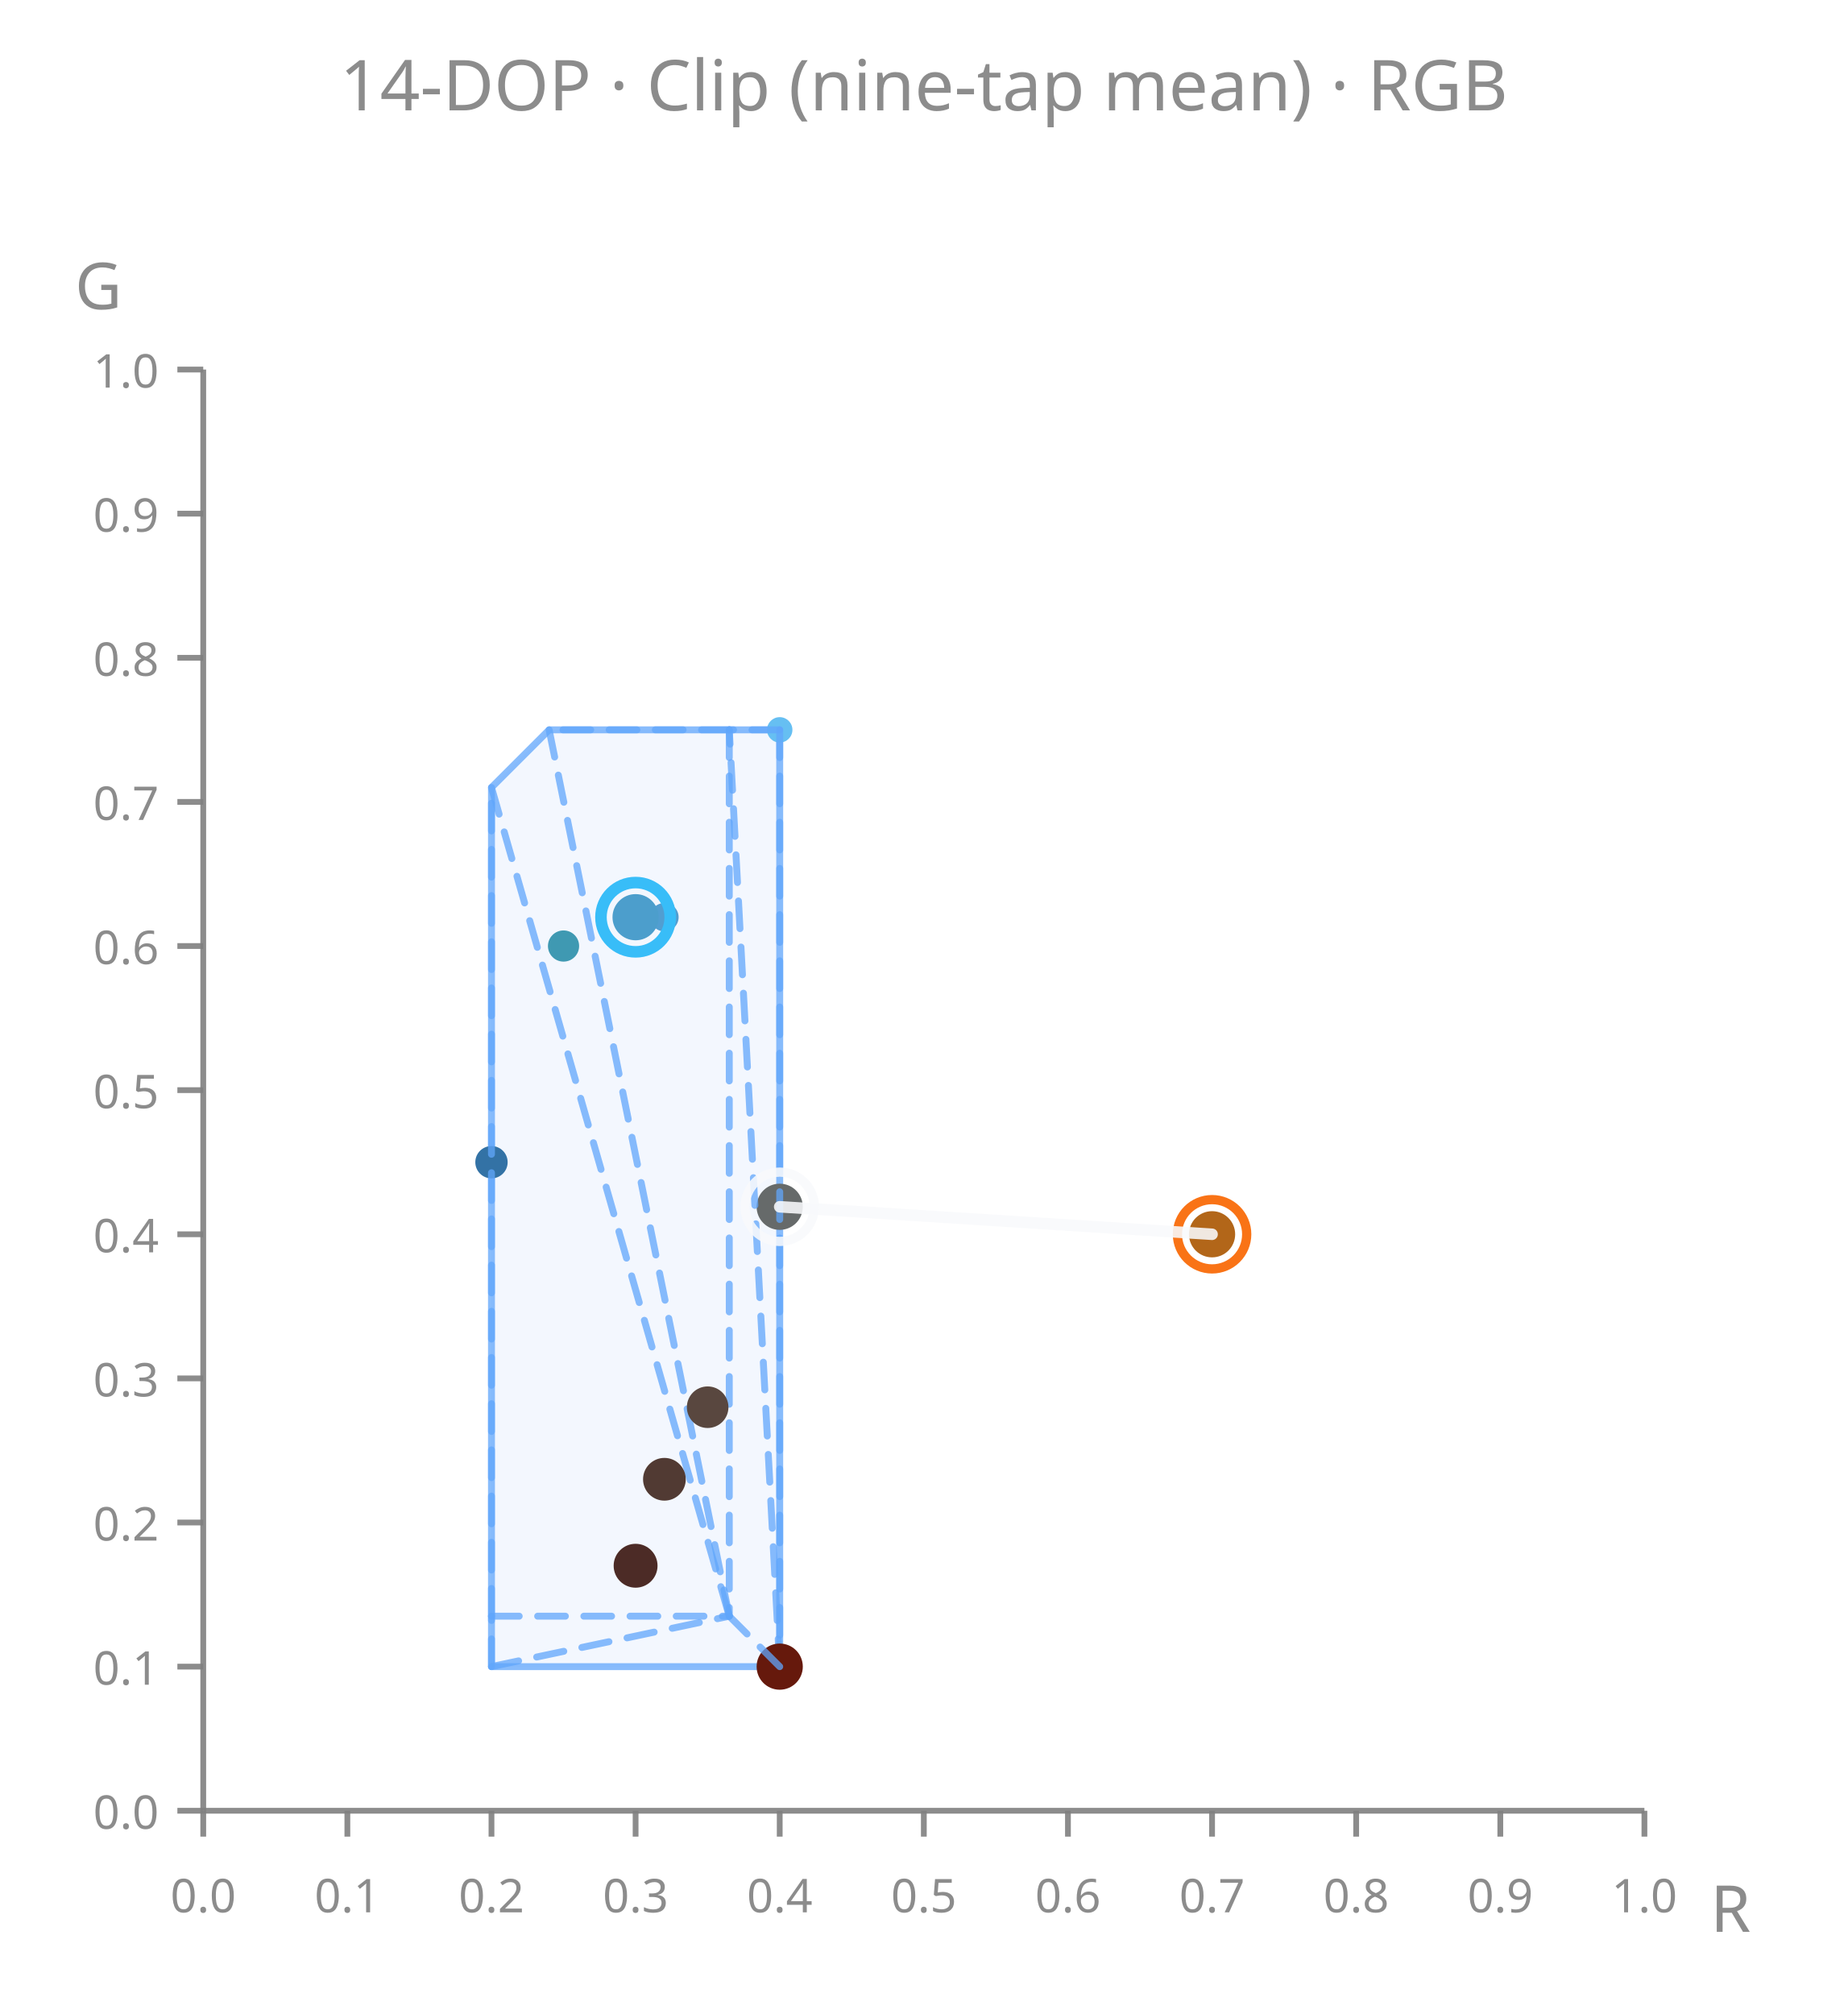
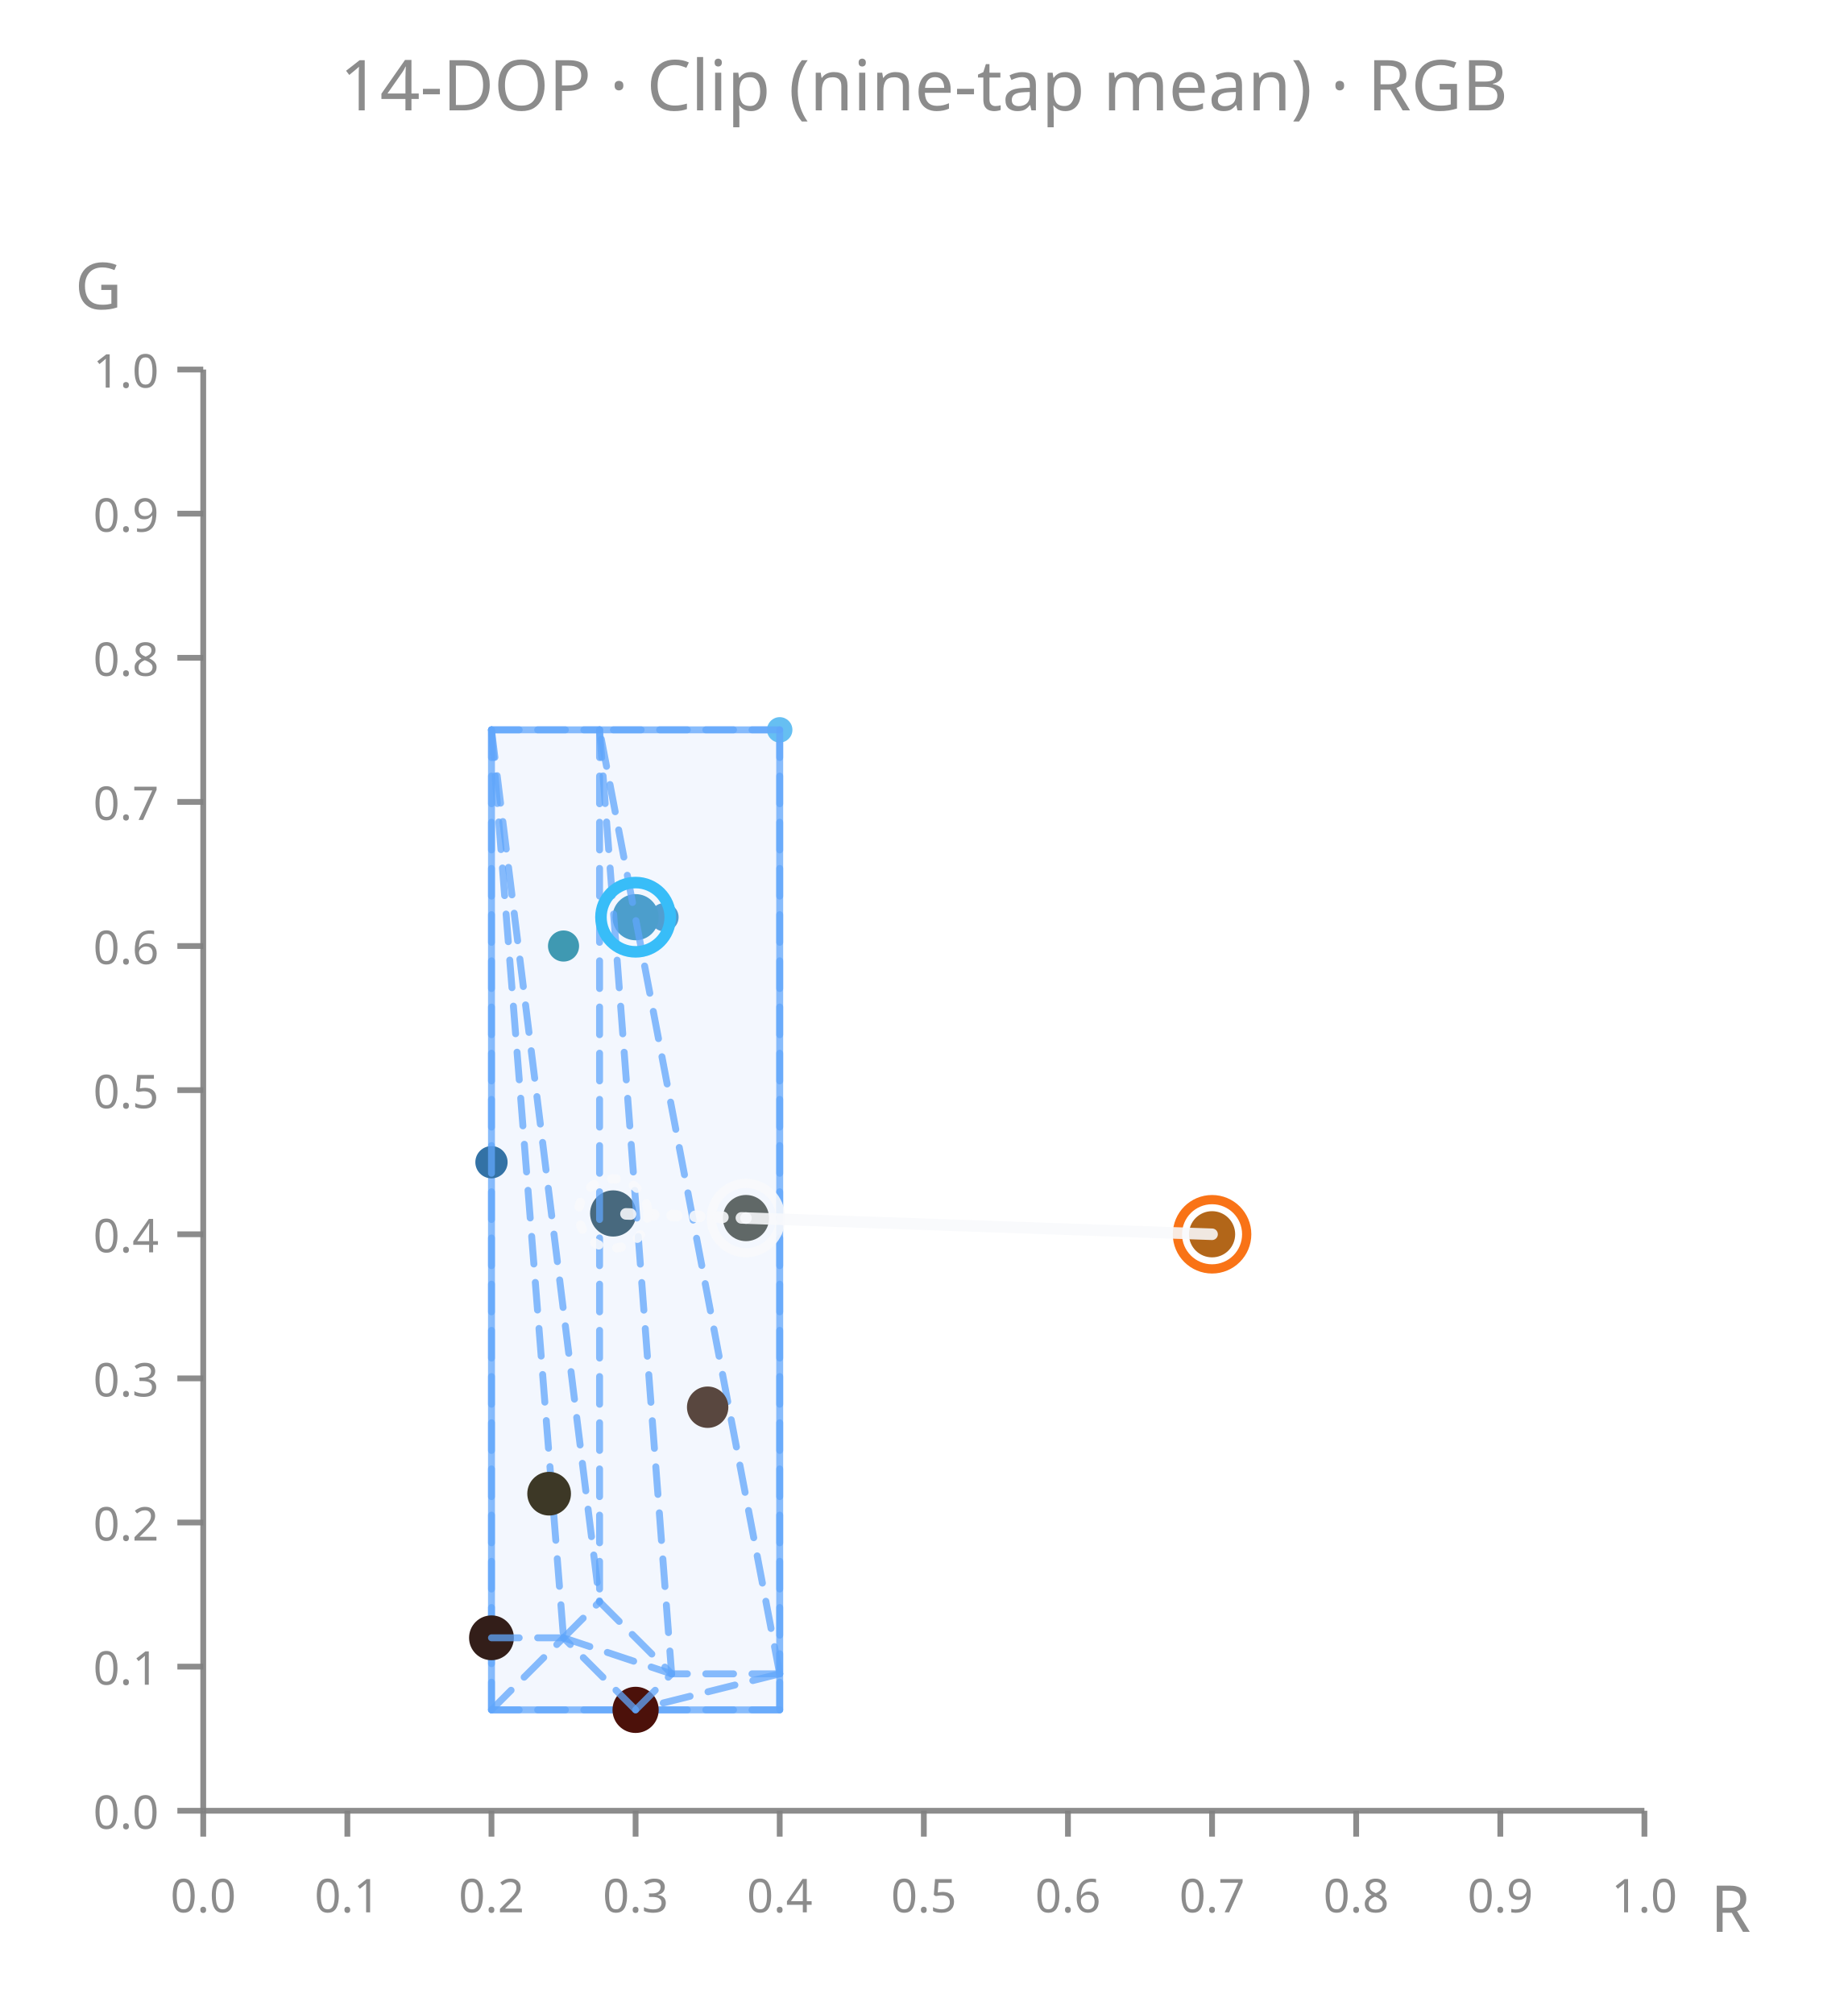
<svg xmlns="http://www.w3.org/2000/svg" baseProfile="full" height="436.0px" version="1.1" viewBox="0,0,400.0,436.0" width="400.0px">
  <defs />
  <g class="layer_bg" />
  <g class="layer_boundary">
-     <polygon fill="rgba(59,130,246,0.06)" points="106.4,360.8 168.8,360.8 168.8,158 118.88,158 106.4,170.48" stroke="rgba(96,165,250,0.75)" stroke-linejoin="round" stroke-width="1.5" />
+     <polygon fill="rgba(59,130,246,0.06)" points="106.4,370.16 168.8,370.16 168.8,158 106.4,158" stroke="rgba(96,165,250,0.75)" stroke-linejoin="round" stroke-width="1.5" />
  </g>
  <g class="layer_axes">
    <line fill="none" stroke="rgba(128,128,128,0.9)" stroke-width="1.25" x1="44.0" x2="356" y1="392.0" y2="392.0" />
    <line fill="none" stroke="rgba(128,128,128,0.9)" stroke-width="1.25" x1="44.0" x2="44.0" y1="392.0" y2="80" />
    <line fill="none" stroke="rgba(128,128,128,0.9)" stroke-width="1.25" x1="44.0" x2="44.0" y1="392.0" y2="397.6" />
    <text dominant-baseline="hanging" fill="rgba(128,128,128,0.9)" font-family="sans-serif" font-size="10.08" text-anchor="middle" x="44.0" y="406.168">0.0</text>
    <line fill="none" stroke="rgba(128,128,128,0.9)" stroke-width="1.25" x1="75.2" x2="75.2" y1="392.0" y2="397.6" />
    <text dominant-baseline="hanging" fill="rgba(128,128,128,0.9)" font-family="sans-serif" font-size="10.08" text-anchor="middle" x="75.2" y="406.168">0.1</text>
    <line fill="none" stroke="rgba(128,128,128,0.9)" stroke-width="1.25" x1="106.4" x2="106.4" y1="392.0" y2="397.6" />
    <text dominant-baseline="hanging" fill="rgba(128,128,128,0.9)" font-family="sans-serif" font-size="10.08" text-anchor="middle" x="106.4" y="406.168">0.2</text>
    <line fill="none" stroke="rgba(128,128,128,0.9)" stroke-width="1.25" x1="137.6" x2="137.6" y1="392.0" y2="397.6" />
    <text dominant-baseline="hanging" fill="rgba(128,128,128,0.9)" font-family="sans-serif" font-size="10.08" text-anchor="middle" x="137.6" y="406.168">0.3</text>
    <line fill="none" stroke="rgba(128,128,128,0.9)" stroke-width="1.25" x1="168.8" x2="168.8" y1="392.0" y2="397.6" />
    <text dominant-baseline="hanging" fill="rgba(128,128,128,0.9)" font-family="sans-serif" font-size="10.08" text-anchor="middle" x="168.8" y="406.168">0.4</text>
    <line fill="none" stroke="rgba(128,128,128,0.9)" stroke-width="1.25" x1="200" x2="200" y1="392.0" y2="397.6" />
    <text dominant-baseline="hanging" fill="rgba(128,128,128,0.9)" font-family="sans-serif" font-size="10.08" text-anchor="middle" x="200" y="406.168">0.5</text>
    <line fill="none" stroke="rgba(128,128,128,0.9)" stroke-width="1.25" x1="231.2" x2="231.2" y1="392.0" y2="397.6" />
    <text dominant-baseline="hanging" fill="rgba(128,128,128,0.9)" font-family="sans-serif" font-size="10.08" text-anchor="middle" x="231.2" y="406.168">0.6</text>
    <line fill="none" stroke="rgba(128,128,128,0.9)" stroke-width="1.25" x1="262.4" x2="262.4" y1="392.0" y2="397.6" />
    <text dominant-baseline="hanging" fill="rgba(128,128,128,0.9)" font-family="sans-serif" font-size="10.08" text-anchor="middle" x="262.4" y="406.168">0.7</text>
    <line fill="none" stroke="rgba(128,128,128,0.9)" stroke-width="1.25" x1="293.6" x2="293.6" y1="392.0" y2="397.6" />
    <text dominant-baseline="hanging" fill="rgba(128,128,128,0.9)" font-family="sans-serif" font-size="10.08" text-anchor="middle" x="293.6" y="406.168">0.8</text>
    <line fill="none" stroke="rgba(128,128,128,0.9)" stroke-width="1.25" x1="324.8" x2="324.8" y1="392.0" y2="397.6" />
    <text dominant-baseline="hanging" fill="rgba(128,128,128,0.9)" font-family="sans-serif" font-size="10.08" text-anchor="middle" x="324.8" y="406.168">0.9</text>
    <line fill="none" stroke="rgba(128,128,128,0.9)" stroke-width="1.25" x1="356" x2="356" y1="392.0" y2="397.6" />
    <text dominant-baseline="hanging" fill="rgba(128,128,128,0.9)" font-family="sans-serif" font-size="10.08" text-anchor="middle" x="356" y="406.168">1.0</text>
    <line fill="none" stroke="rgba(128,128,128,0.9)" stroke-width="1.25" x1="44.0" x2="38.4" y1="392.0" y2="392.0" />
    <text dominant-baseline="central" fill="rgba(128,128,128,0.9)" font-family="sans-serif" font-size="10.08" text-anchor="end" x="34.4" y="392.0">0.0</text>
    <line fill="none" stroke="rgba(128,128,128,0.9)" stroke-width="1.25" x1="44.0" x2="38.4" y1="360.8" y2="360.8" />
    <text dominant-baseline="central" fill="rgba(128,128,128,0.9)" font-family="sans-serif" font-size="10.08" text-anchor="end" x="34.4" y="360.8">0.1</text>
    <line fill="none" stroke="rgba(128,128,128,0.9)" stroke-width="1.25" x1="44.0" x2="38.4" y1="329.6" y2="329.6" />
    <text dominant-baseline="central" fill="rgba(128,128,128,0.9)" font-family="sans-serif" font-size="10.08" text-anchor="end" x="34.4" y="329.6">0.2</text>
    <line fill="none" stroke="rgba(128,128,128,0.9)" stroke-width="1.25" x1="44.0" x2="38.4" y1="298.4" y2="298.4" />
    <text dominant-baseline="central" fill="rgba(128,128,128,0.9)" font-family="sans-serif" font-size="10.08" text-anchor="end" x="34.4" y="298.4">0.3</text>
    <line fill="none" stroke="rgba(128,128,128,0.9)" stroke-width="1.25" x1="44.0" x2="38.4" y1="267.2" y2="267.2" />
    <text dominant-baseline="central" fill="rgba(128,128,128,0.9)" font-family="sans-serif" font-size="10.08" text-anchor="end" x="34.4" y="267.2">0.4</text>
    <line fill="none" stroke="rgba(128,128,128,0.9)" stroke-width="1.25" x1="44.0" x2="38.4" y1="236" y2="236" />
    <text dominant-baseline="central" fill="rgba(128,128,128,0.9)" font-family="sans-serif" font-size="10.08" text-anchor="end" x="34.4" y="236">0.5</text>
    <line fill="none" stroke="rgba(128,128,128,0.9)" stroke-width="1.25" x1="44.0" x2="38.4" y1="204.8" y2="204.8" />
    <text dominant-baseline="central" fill="rgba(128,128,128,0.9)" font-family="sans-serif" font-size="10.08" text-anchor="end" x="34.4" y="204.8">0.6</text>
    <line fill="none" stroke="rgba(128,128,128,0.9)" stroke-width="1.25" x1="44.0" x2="38.4" y1="173.6" y2="173.6" />
    <text dominant-baseline="central" fill="rgba(128,128,128,0.9)" font-family="sans-serif" font-size="10.08" text-anchor="end" x="34.4" y="173.6">0.7</text>
    <line fill="none" stroke="rgba(128,128,128,0.9)" stroke-width="1.25" x1="44.0" x2="38.4" y1="142.4" y2="142.4" />
    <text dominant-baseline="central" fill="rgba(128,128,128,0.9)" font-family="sans-serif" font-size="10.08" text-anchor="end" x="34.4" y="142.4">0.8</text>
    <line fill="none" stroke="rgba(128,128,128,0.9)" stroke-width="1.25" x1="44.0" x2="38.4" y1="111.2" y2="111.2" />
    <text dominant-baseline="central" fill="rgba(128,128,128,0.9)" font-family="sans-serif" font-size="10.08" text-anchor="end" x="34.4" y="111.2">0.9</text>
    <line fill="none" stroke="rgba(128,128,128,0.9)" stroke-width="1.25" x1="44.0" x2="38.4" y1="80" y2="80" />
    <text dominant-baseline="central" fill="rgba(128,128,128,0.9)" font-family="sans-serif" font-size="10.08" text-anchor="end" x="34.4" y="80">1.0</text>
    <text fill="rgba(128,128,128,0.9)" font-family="sans-serif" font-size="14" x="370.3" y="418.208">R</text>
    <text fill="rgba(128,128,128,0.9)" font-family="sans-serif" font-size="14" x="16.224" y="66.928">G</text>
  </g>
  <g class="layer_dots">
    <circle cx="168.8" cy="158" fill="rgb(102,191,242)" r="2.75" stroke="none" />
-     <circle cx="143.84" cy="198.56" fill="rgb(81,158,209)" r="3.075" stroke="none" />
+     <circle cx="143.84" cy="198.56" fill="rgb(81,158,209)" r="3.071" stroke="none" />
    <circle cx="137.6" cy="198.56" fill="rgb(76,158,204)" r="5.0" stroke="none" />
-     <line fill="none" stroke="rgba(96,165,250,0.75)" stroke-dasharray="6,4" stroke-linecap="round" stroke-width="1.5" x1="157.88" x2="118.88" y1="158" y2="158" />
-     <circle cx="122" cy="204.8" fill="rgb(63,153,178)" r="3.375" stroke="none" />
-     <line fill="none" stroke="rgba(96,165,250,0.75)" stroke-dasharray="6,4" stroke-linecap="round" stroke-width="1.5" x1="168.8" x2="157.88" y1="158" y2="158" />
-     <circle cx="106.4" cy="251.6" fill="rgb(51,114,165)" r="3.5" stroke="none" />
-     <line fill="none" stroke="rgba(96,165,250,0.75)" stroke-dasharray="6,4" stroke-linecap="round" stroke-width="1.5" x1="106.4" x2="106.4" y1="349.88" y2="170.48" />
-     <line fill="none" stroke="rgba(96,165,250,0.75)" stroke-dasharray="6,4" stroke-linecap="round" stroke-width="1.5" x1="106.4" x2="157.88" y1="170.48" y2="349.88" />
-     <line fill="none" stroke="rgba(96,165,250,0.75)" stroke-dasharray="6,4" stroke-linecap="round" stroke-width="1.5" x1="118.88" x2="157.88" y1="158" y2="349.88" />
-     <circle cx="168.8" cy="261.249" fill="rgb(102,106,106)" r="5.0" stroke="none" />
-     <line fill="none" stroke="rgba(96,165,250,0.75)" stroke-dasharray="6,4" stroke-linecap="round" stroke-width="1.5" x1="168.8" x2="168.8" y1="158" y2="360.8" />
-     <line fill="none" stroke="rgba(96,165,250,0.75)" stroke-dasharray="6,4" stroke-linecap="round" stroke-width="1.5" x1="168.8" x2="157.88" y1="360.8" y2="158" />
-     <line fill="none" stroke="rgba(96,165,250,0.75)" stroke-dasharray="6,4" stroke-linecap="round" stroke-width="1.5" x1="157.88" x2="157.88" y1="158" y2="349.88" />
-     <circle cx="153.2" cy="304.64" fill="rgb(89,71,63)" r="4.5" stroke="none" />
-     <line fill="none" stroke="rgba(96,165,250,0.75)" stroke-dasharray="6,4" stroke-linecap="round" stroke-width="1.5" x1="106.4" x2="106.4" y1="360.8" y2="349.88" />
-     <circle cx="143.84" cy="320.24" fill="rgb(81,58,51)" r="4.625" stroke="none" />
-     <circle cx="137.6" cy="338.96" fill="rgb(76,43,38)" r="4.75" stroke="none" />
-     <line fill="none" stroke="rgba(96,165,250,0.75)" stroke-dasharray="6,4" stroke-linecap="round" stroke-width="1.5" x1="106.4" x2="157.88" y1="360.8" y2="349.88" />
-     <line fill="none" stroke="rgba(96,165,250,0.75)" stroke-dasharray="6,4" stroke-linecap="round" stroke-width="1.5" x1="106.4" x2="157.88" y1="349.88" y2="349.88" />
+     <line fill="none" stroke="rgba(96,165,250,0.75)" stroke-dasharray="6,4" stroke-linecap="round" stroke-width="1.5" x1="168.8" x2="129.8" y1="158" y2="158" />
+     <circle cx="122" cy="204.8" fill="rgb(63,153,178)" r="3.368" stroke="none" />
+     <line fill="none" stroke="rgba(96,165,250,0.75)" stroke-dasharray="6,4" stroke-linecap="round" stroke-width="1.5" x1="106.4" x2="129.8" y1="158" y2="158" />
+     <circle cx="106.4" cy="251.6" fill="rgb(51,114,165)" r="3.492" stroke="none" />
+     <circle cx="132.747" cy="262.693" fill="rgb(72,105,126)" r="5.0" stroke="none" />
+     <line fill="none" stroke="rgba(96,165,250,0.75)" stroke-dasharray="6,4" stroke-linecap="round" stroke-width="1.5" x1="168.8" x2="168.8" y1="158" y2="362.36" />
+     <circle cx="161.498" cy="263.693" fill="rgb(96,104,103)" r="5.0" stroke="none" />
+     <line fill="none" stroke="rgba(96,165,250,0.75)" stroke-dasharray="6,4" stroke-linecap="round" stroke-width="1.5" x1="106.4" x2="106.4" y1="158" y2="354.56" />
+     <line fill="none" stroke="rgba(96,165,250,0.75)" stroke-dasharray="6,4" stroke-linecap="round" stroke-width="1.5" x1="168.8" x2="129.8" y1="362.36" y2="158" />
+     <line fill="none" stroke="rgba(96,165,250,0.75)" stroke-dasharray="6,4" stroke-linecap="round" stroke-width="1.5" x1="106.4" x2="122" y1="158" y2="354.56" />
+     <line fill="none" stroke="rgba(96,165,250,0.75)" stroke-dasharray="6,4" stroke-linecap="round" stroke-width="1.5" x1="106.4" x2="129.8" y1="158" y2="346.76" />
+     <line fill="none" stroke="rgba(96,165,250,0.75)" stroke-dasharray="6,4" stroke-linecap="round" stroke-width="1.5" x1="129.8" x2="129.8" y1="158" y2="346.76" />
+     <line fill="none" stroke="rgba(96,165,250,0.75)" stroke-dasharray="6,4" stroke-linecap="round" stroke-width="1.5" x1="129.8" x2="145.4" y1="158" y2="362.36" />
+     <circle cx="153.2" cy="304.64" fill="rgb(89,71,63)" r="4.481" stroke="none" />
+     <circle cx="118.88" cy="323.36" fill="rgb(61,56,38)" r="4.728" stroke="none" />
+     <line fill="none" stroke="rgba(96,165,250,0.75)" stroke-dasharray="6,4" stroke-linecap="round" stroke-width="1.5" x1="168.8" x2="168.8" y1="370.16" y2="362.36" />
+     <line fill="none" stroke="rgba(96,165,250,0.75)" stroke-dasharray="6,4" stroke-linecap="round" stroke-width="1.5" x1="106.4" x2="106.4" y1="370.16" y2="354.56" />
+     <circle cx="106.4" cy="354.56" fill="rgb(51,30,25)" r="4.852" stroke="none" />
    <circle cx="262.4" cy="267.2" fill="rgb(178,102,25)" r="5.0" stroke="none" />
-     <circle cx="168.8" cy="360.8" fill="rgb(102,25,12)" r="5.0" stroke="none" />
-     <line fill="none" stroke="rgba(96,165,250,0.75)" stroke-dasharray="6,4" stroke-linecap="round" stroke-width="1.5" x1="168.8" x2="157.88" y1="360.8" y2="349.88" />
+     <line fill="none" stroke="rgba(96,165,250,0.75)" stroke-dasharray="6,4" stroke-linecap="round" stroke-width="1.5" x1="168.8" x2="137.6" y1="370.16" y2="370.16" />
+     <line fill="none" stroke="rgba(96,165,250,0.75)" stroke-dasharray="6,4" stroke-linecap="round" stroke-width="1.5" x1="106.4" x2="137.6" y1="370.16" y2="370.16" />
+     <line fill="none" stroke="rgba(96,165,250,0.75)" stroke-dasharray="6,4" stroke-linecap="round" stroke-width="1.5" x1="106.4" x2="122" y1="370.16" y2="354.56" />
+     <line fill="none" stroke="rgba(96,165,250,0.75)" stroke-dasharray="6,4" stroke-linecap="round" stroke-width="1.5" x1="168.8" x2="137.6" y1="362.36" y2="370.16" />
+     <line fill="none" stroke="rgba(96,165,250,0.75)" stroke-dasharray="6,4" stroke-linecap="round" stroke-width="1.5" x1="168.8" x2="145.4" y1="362.36" y2="362.36" />
+     <line fill="none" stroke="rgba(96,165,250,0.75)" stroke-dasharray="6,4" stroke-linecap="round" stroke-width="1.5" x1="106.4" x2="122" y1="354.56" y2="354.56" />
+     <circle cx="137.6" cy="370.16" fill="rgb(76,17,10)" r="5.0" stroke="none" />
+     <line fill="none" stroke="rgba(96,165,250,0.75)" stroke-dasharray="6,4" stroke-linecap="round" stroke-width="1.5" x1="137.6" x2="122" y1="370.16" y2="354.56" />
+     <line fill="none" stroke="rgba(96,165,250,0.75)" stroke-dasharray="6,4" stroke-linecap="round" stroke-width="1.5" x1="137.6" x2="145.4" y1="370.16" y2="362.36" />
+     <line fill="none" stroke="rgba(96,165,250,0.75)" stroke-dasharray="6,4" stroke-linecap="round" stroke-width="1.5" x1="122" x2="129.8" y1="354.56" y2="346.76" />
+     <line fill="none" stroke="rgba(96,165,250,0.75)" stroke-dasharray="6,4" stroke-linecap="round" stroke-width="1.5" x1="122" x2="145.4" y1="354.56" y2="362.36" />
+     <line fill="none" stroke="rgba(96,165,250,0.75)" stroke-dasharray="6,4" stroke-linecap="round" stroke-width="1.5" x1="129.8" x2="145.4" y1="346.76" y2="362.36" />
  </g>
  <g class="layer_overlay">
    <circle cx="137.6" cy="198.56" fill="none" r="7.5" stroke="rgba(56,189,248,1.0)" stroke-width="2.5" />
    <circle cx="262.4" cy="267.2" fill="none" r="7.5" stroke="rgba(249,115,22,1.0)" stroke-width="2.0" />
-     <line stroke="rgba(248,250,252,0.88)" stroke-linecap="round" stroke-width="2.5" x1="262.4" x2="168.8" y1="267.2" y2="261.249" />
-     <circle cx="168.8" cy="261.249" fill="none" r="7.5" stroke="rgba(248,250,252,0.88)" stroke-width="2.0" />
+     <line stroke="rgba(248,250,252,0.88)" stroke-linecap="round" stroke-width="2.5" x1="262.4" x2="161.498" y1="267.2" y2="263.693" />
+     <circle cx="161.498" cy="263.693" fill="none" r="7.5" stroke="rgba(248,250,252,0.88)" stroke-width="2.0" />
+     <line fill="none" stroke="rgba(248,250,252,0.88)" stroke-dasharray="1 4" stroke-linecap="round" stroke-width="2.5" x1="161.498" x2="132.747" y1="263.693" y2="262.693" />
+     <circle cx="132.747" cy="262.693" fill="none" r="7.5" stroke="rgba(248,250,252,0.88)" stroke-dasharray="1 4" stroke-linecap="round" stroke-width="2.0" />
  </g>
  <g class="layer_header">
    <text dominant-baseline="central" fill="rgba(128,128,128,0.9)" font-family="sans-serif" font-size="15.2" text-anchor="middle" x="200.0" y="18.0">14-DOP · Clip (nine-tap mean) · RGB</text>
  </g>
</svg>
